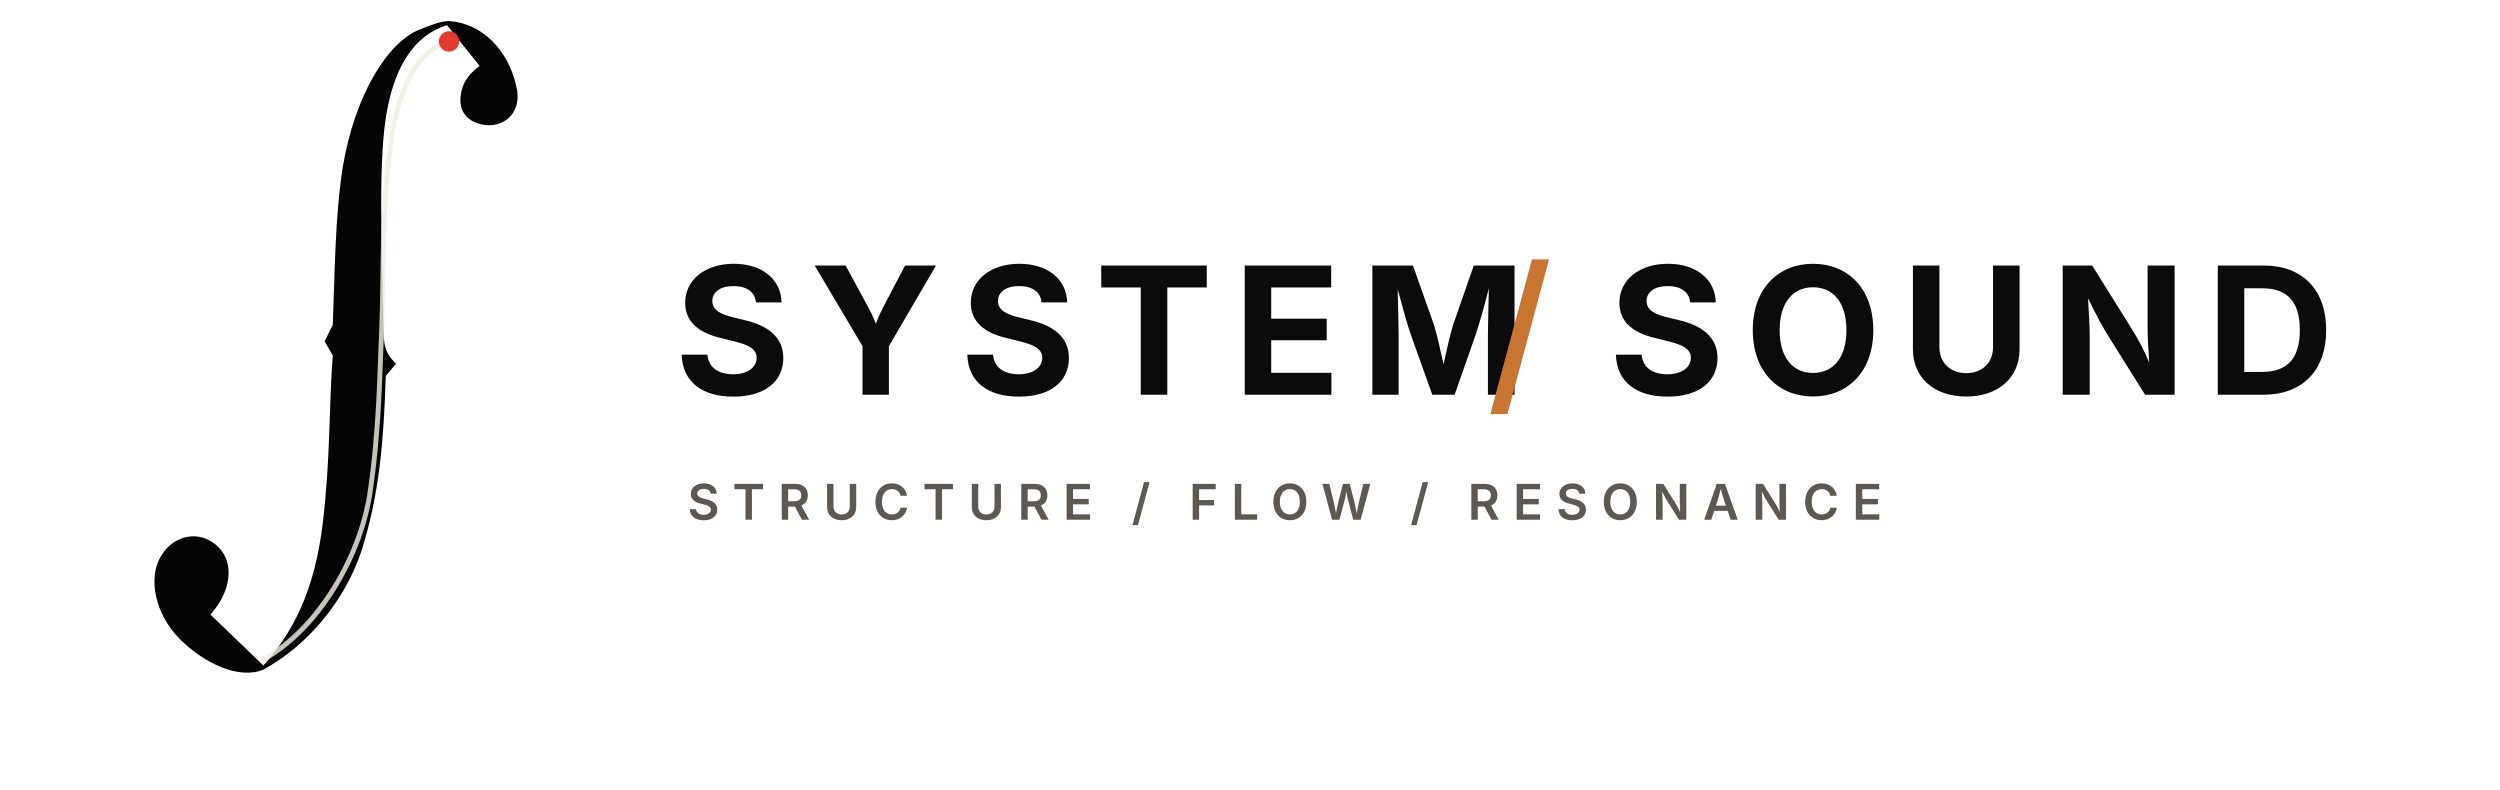
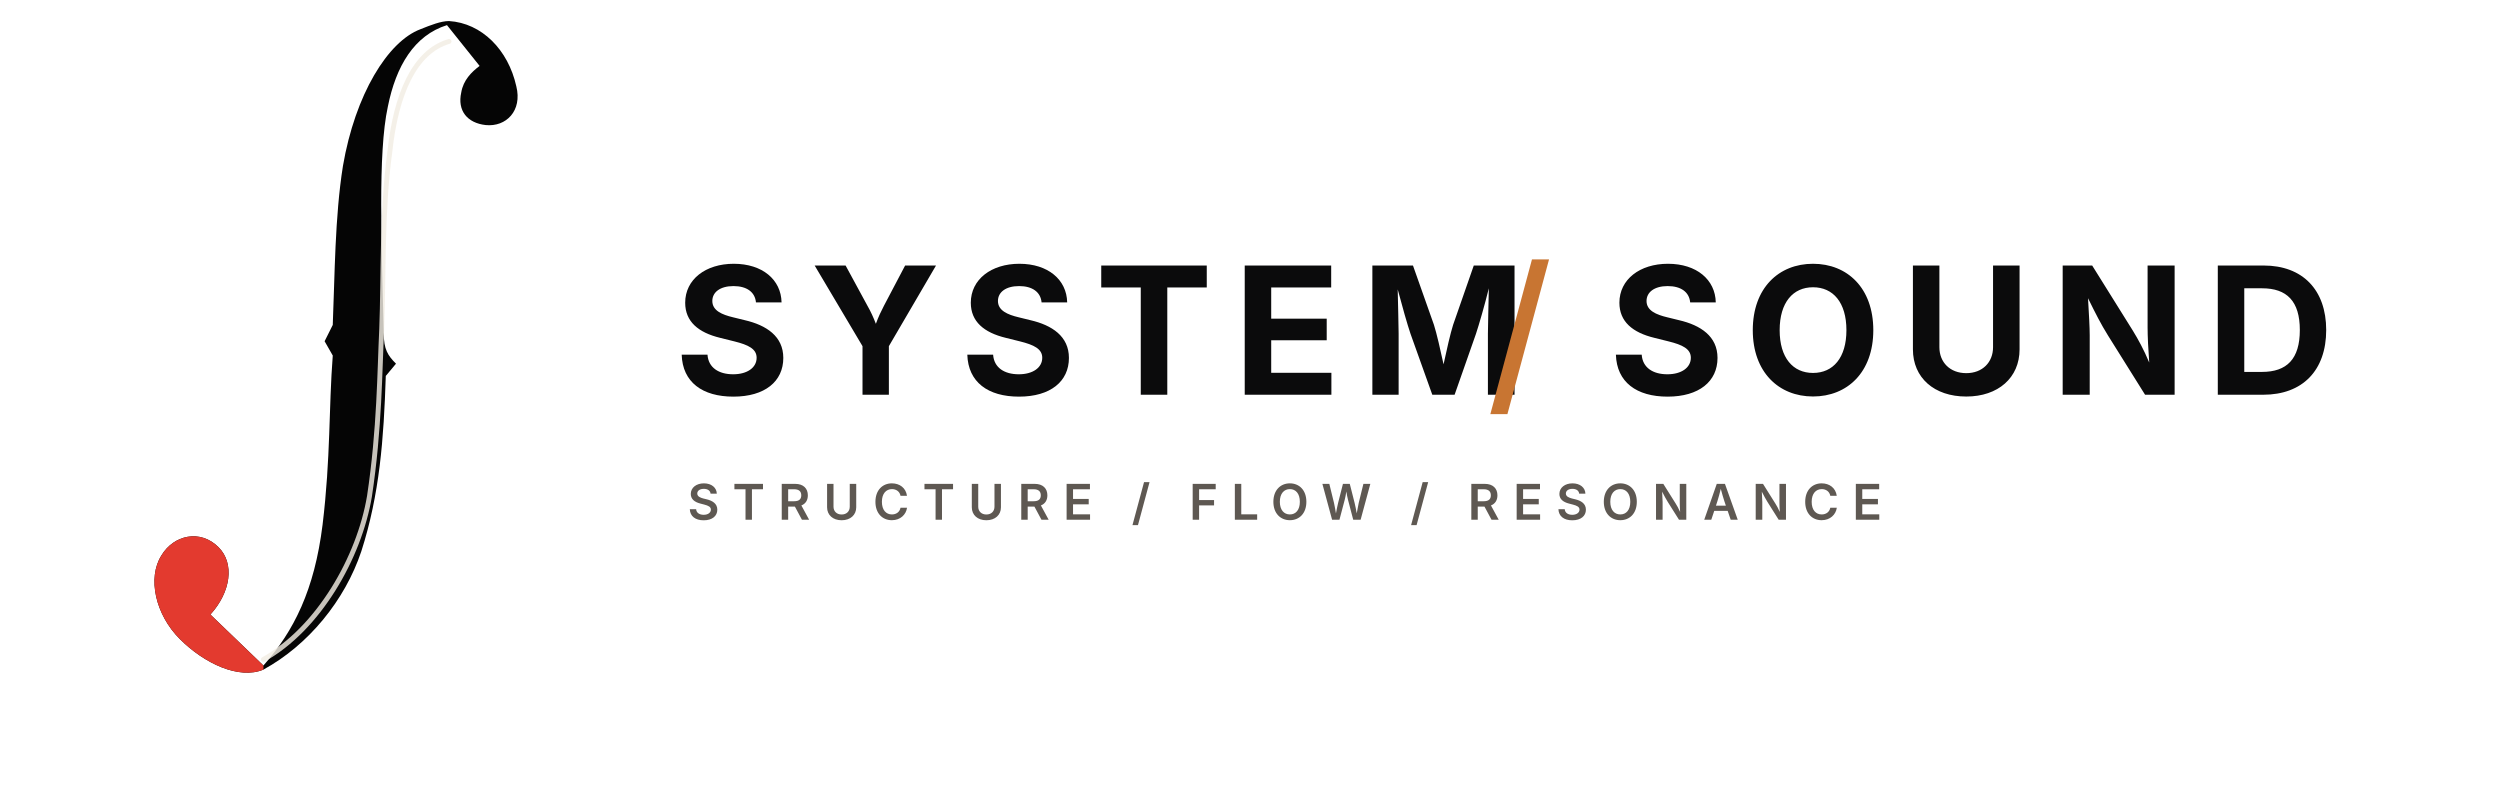
<svg xmlns="http://www.w3.org/2000/svg" viewBox="0 0 760 240" role="img" aria-labelledby="title desc">
  <g transform="translate(28 -6) scale(.62)">
    <path fill="#050505" d="M175 20C191 21 204 34 208 52C211 64 203 72 193 71C184 70 179 64 181 55C182 49 186 45 190 42L174 22C158 27 149 42 145 62C140 85 142 130 143 173C143 181 145 184 149 188L144 194C143 225 141 252 132 280C124 304 106 326 84 338C72 343 55 335 43 323C31 311 27 293 34 282C40 272 53 269 62 278C70 286 68 300 58 311L84 336C99 319 109 299 113 267C117 234 116 210 118 184L114 177L118 169C119 145 119 116 123 91C129 56 145 30 161 24C166 22 171 20 175 20Z" />
    <path d="M175 30C158 35 149 56 146 84C142 113 143 145 142 171C141 191 141 220 136 253C131 283 111 318 84 333" fill="none" stroke="#F2EDE3" stroke-width="2.4" stroke-linecap="round" opacity=".82" />
-     <circle cx="175" cy="30" r="5" fill="#E33A2F" />
+     <path fill="#E33A2F" d="M84 338C72 343 55 335 43 323C31 311 27 293 34 282C40 272 53 269 62 278C70 286 68 300 58 311L84 336Z" />
  </g>
  <text x="205" y="120" fill="#0B0B0C" font-family="Inter,Arial,sans-serif" font-size="54" font-weight="700" letter-spacing="6">SYSTEM</text>
  <text x="452" y="120" fill="#C87532" font-family="Inter,Arial,sans-serif" font-size="54" font-weight="500">/</text>
  <text x="489" y="120" fill="#0B0B0C" font-family="Inter,Arial,sans-serif" font-size="54" font-weight="700" letter-spacing="6">SOUND</text>
  <text x="209" y="158" fill="#5E5852" font-family="Inter,Arial,sans-serif" font-size="15" font-weight="600" letter-spacing="4">STRUCTURE / FLOW / RESONANCE</text>
</svg>
